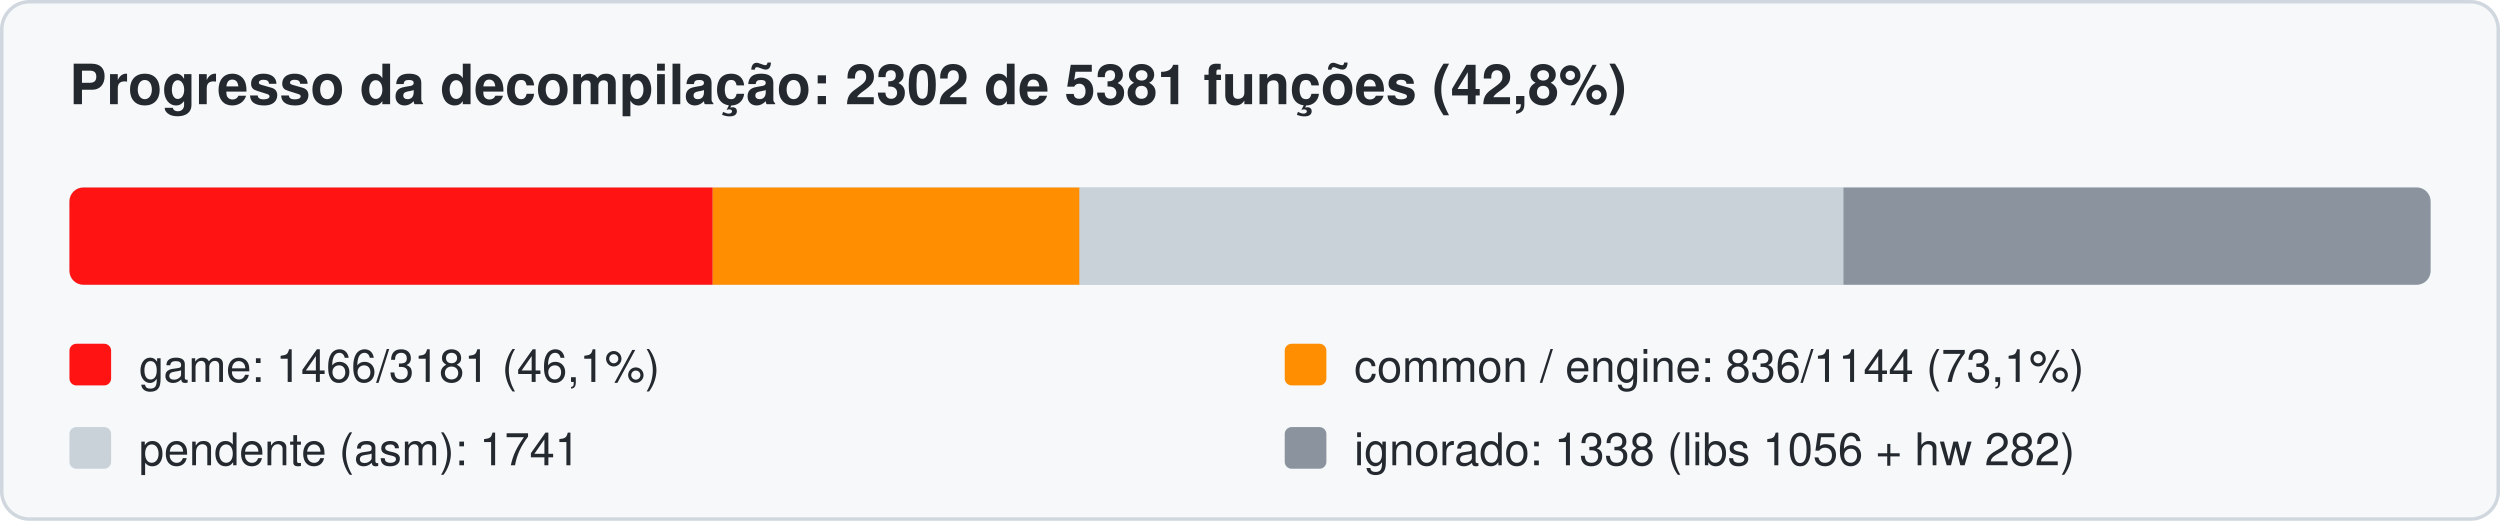
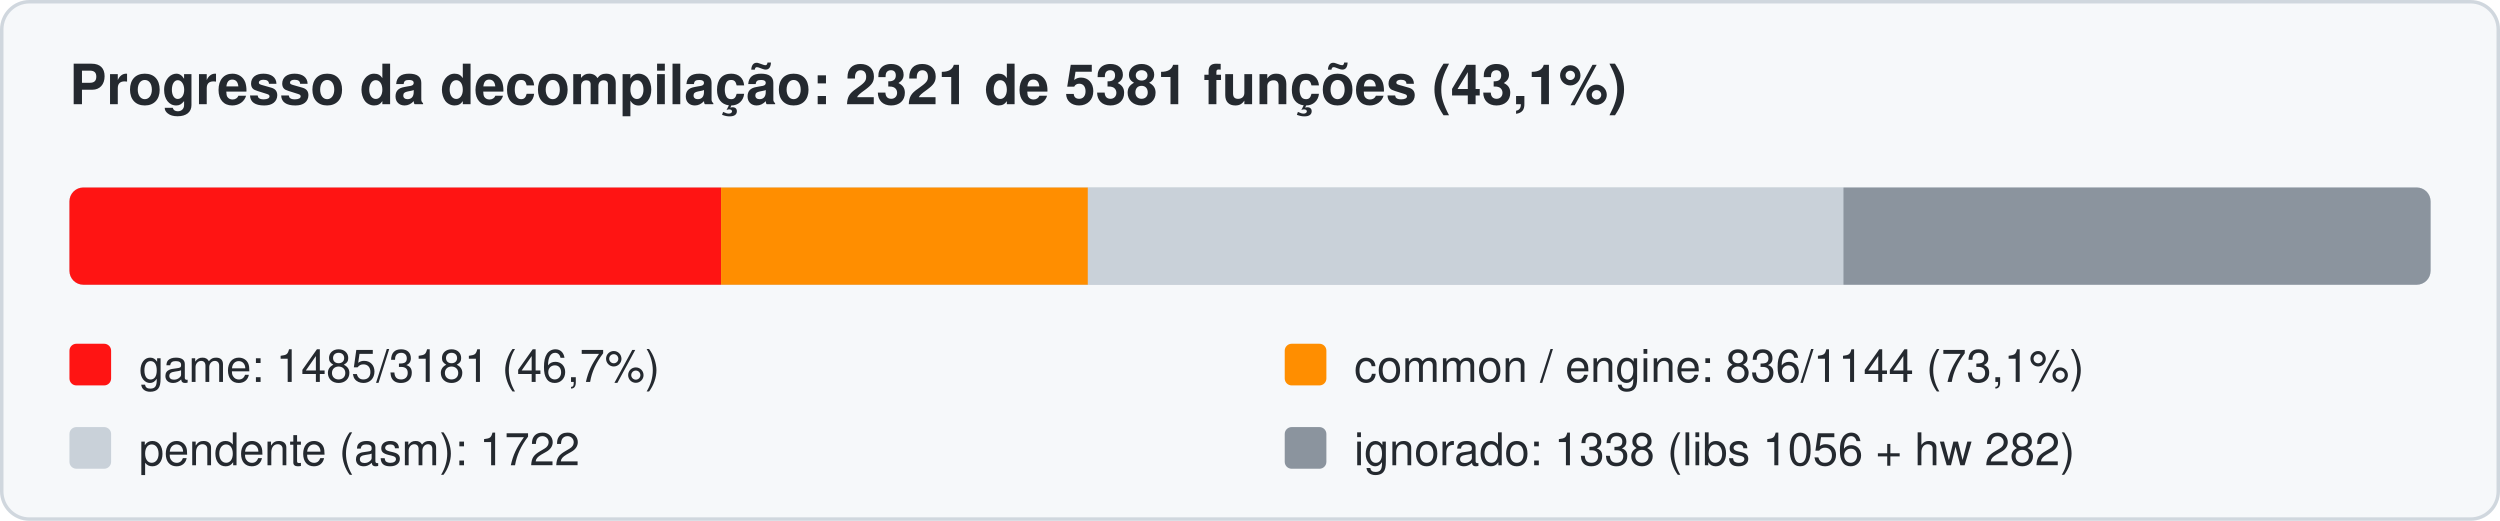
- <svg xmlns="http://www.w3.org/2000/svg" width="720" height="150" viewBox="0 0 720 150" role="img" aria-label="War of the Monsters: 2302 de 5381 funcoes decompiladas (42,8%), 1338 ignoradas">
+ <svg xmlns="http://www.w3.org/2000/svg" width="720" height="150" viewBox="0 0 720 150" role="img" aria-label="War of the Monsters: 2321 de 5381 funcoes decompiladas (43,1%), 1338 ignoradas">
  <rect x="0.5" y="0.5" width="719" height="149" rx="8" fill="#f6f8fa" stroke="#d0d7de" />
  <g font-family="-apple-system, 'Segoe UI', Helvetica, Arial, sans-serif">
-     <text x="20" y="30" font-size="16" font-weight="600" fill="#24292f">Progresso da decompilação: 2302 de 5381 funções (42,8%)</text>
+     <text x="20" y="30" font-size="16" font-weight="600" fill="#24292f">Progresso da decompilação: 2321 de 5381 funções (43,1%)</text>
    <rect x="20" y="54" width="680" height="28" rx="4" fill="#c9d1d9" />
    <clipPath id="r">
      <rect x="20" y="54" width="680" height="28" rx="4" />
    </clipPath>
    <g clip-path="url(#r)">
-       <rect x="20.00" y="54" width="185.26" height="28" fill="#ff1413" />
-       <rect x="205.26" y="54" width="105.65" height="28" fill="#ff8e00" />
-       <rect x="310.91" y="54" width="220.01" height="28" fill="#c9d1d9" />
+       <rect x="20.00" y="54" width="187.66" height="28" fill="#ff1413" />
+       <rect x="207.66" y="54" width="105.65" height="28" fill="#ff8e00" />
+       <rect x="313.31" y="54" width="217.61" height="28" fill="#c9d1d9" />
      <rect x="530.92" y="54" width="169.08" height="28" fill="#8b949e" />
    </g>
    <rect x="20" y="99" width="12" height="12" rx="2" fill="#ff1413" />
-     <text x="40" y="110" font-size="13" fill="#24292f">game: 1466/3181 (46,1%)</text>
+     <text x="40" y="110" font-size="13" fill="#24292f">game: 1485/3181 (46,7%)</text>
    <rect x="370" y="99" width="12" height="12" rx="2" fill="#ff8e00" />
    <text x="390" y="110" font-size="13" fill="#24292f">common / engine: 836/1144 (73,1%)</text>
    <rect x="20" y="123" width="12" height="12" rx="2" fill="#c9d1d9" />
-     <text x="40" y="134" font-size="13" fill="#24292f">pendente (asm): 1741</text>
+     <text x="40" y="134" font-size="13" fill="#24292f">pendente (asm): 1722</text>
    <rect x="370" y="123" width="12" height="12" rx="2" fill="#8b949e" />
    <text x="390" y="134" font-size="13" fill="#24292f">ignorado: 1338 (libs 1056 + hw 282)</text>
  </g>
</svg>
